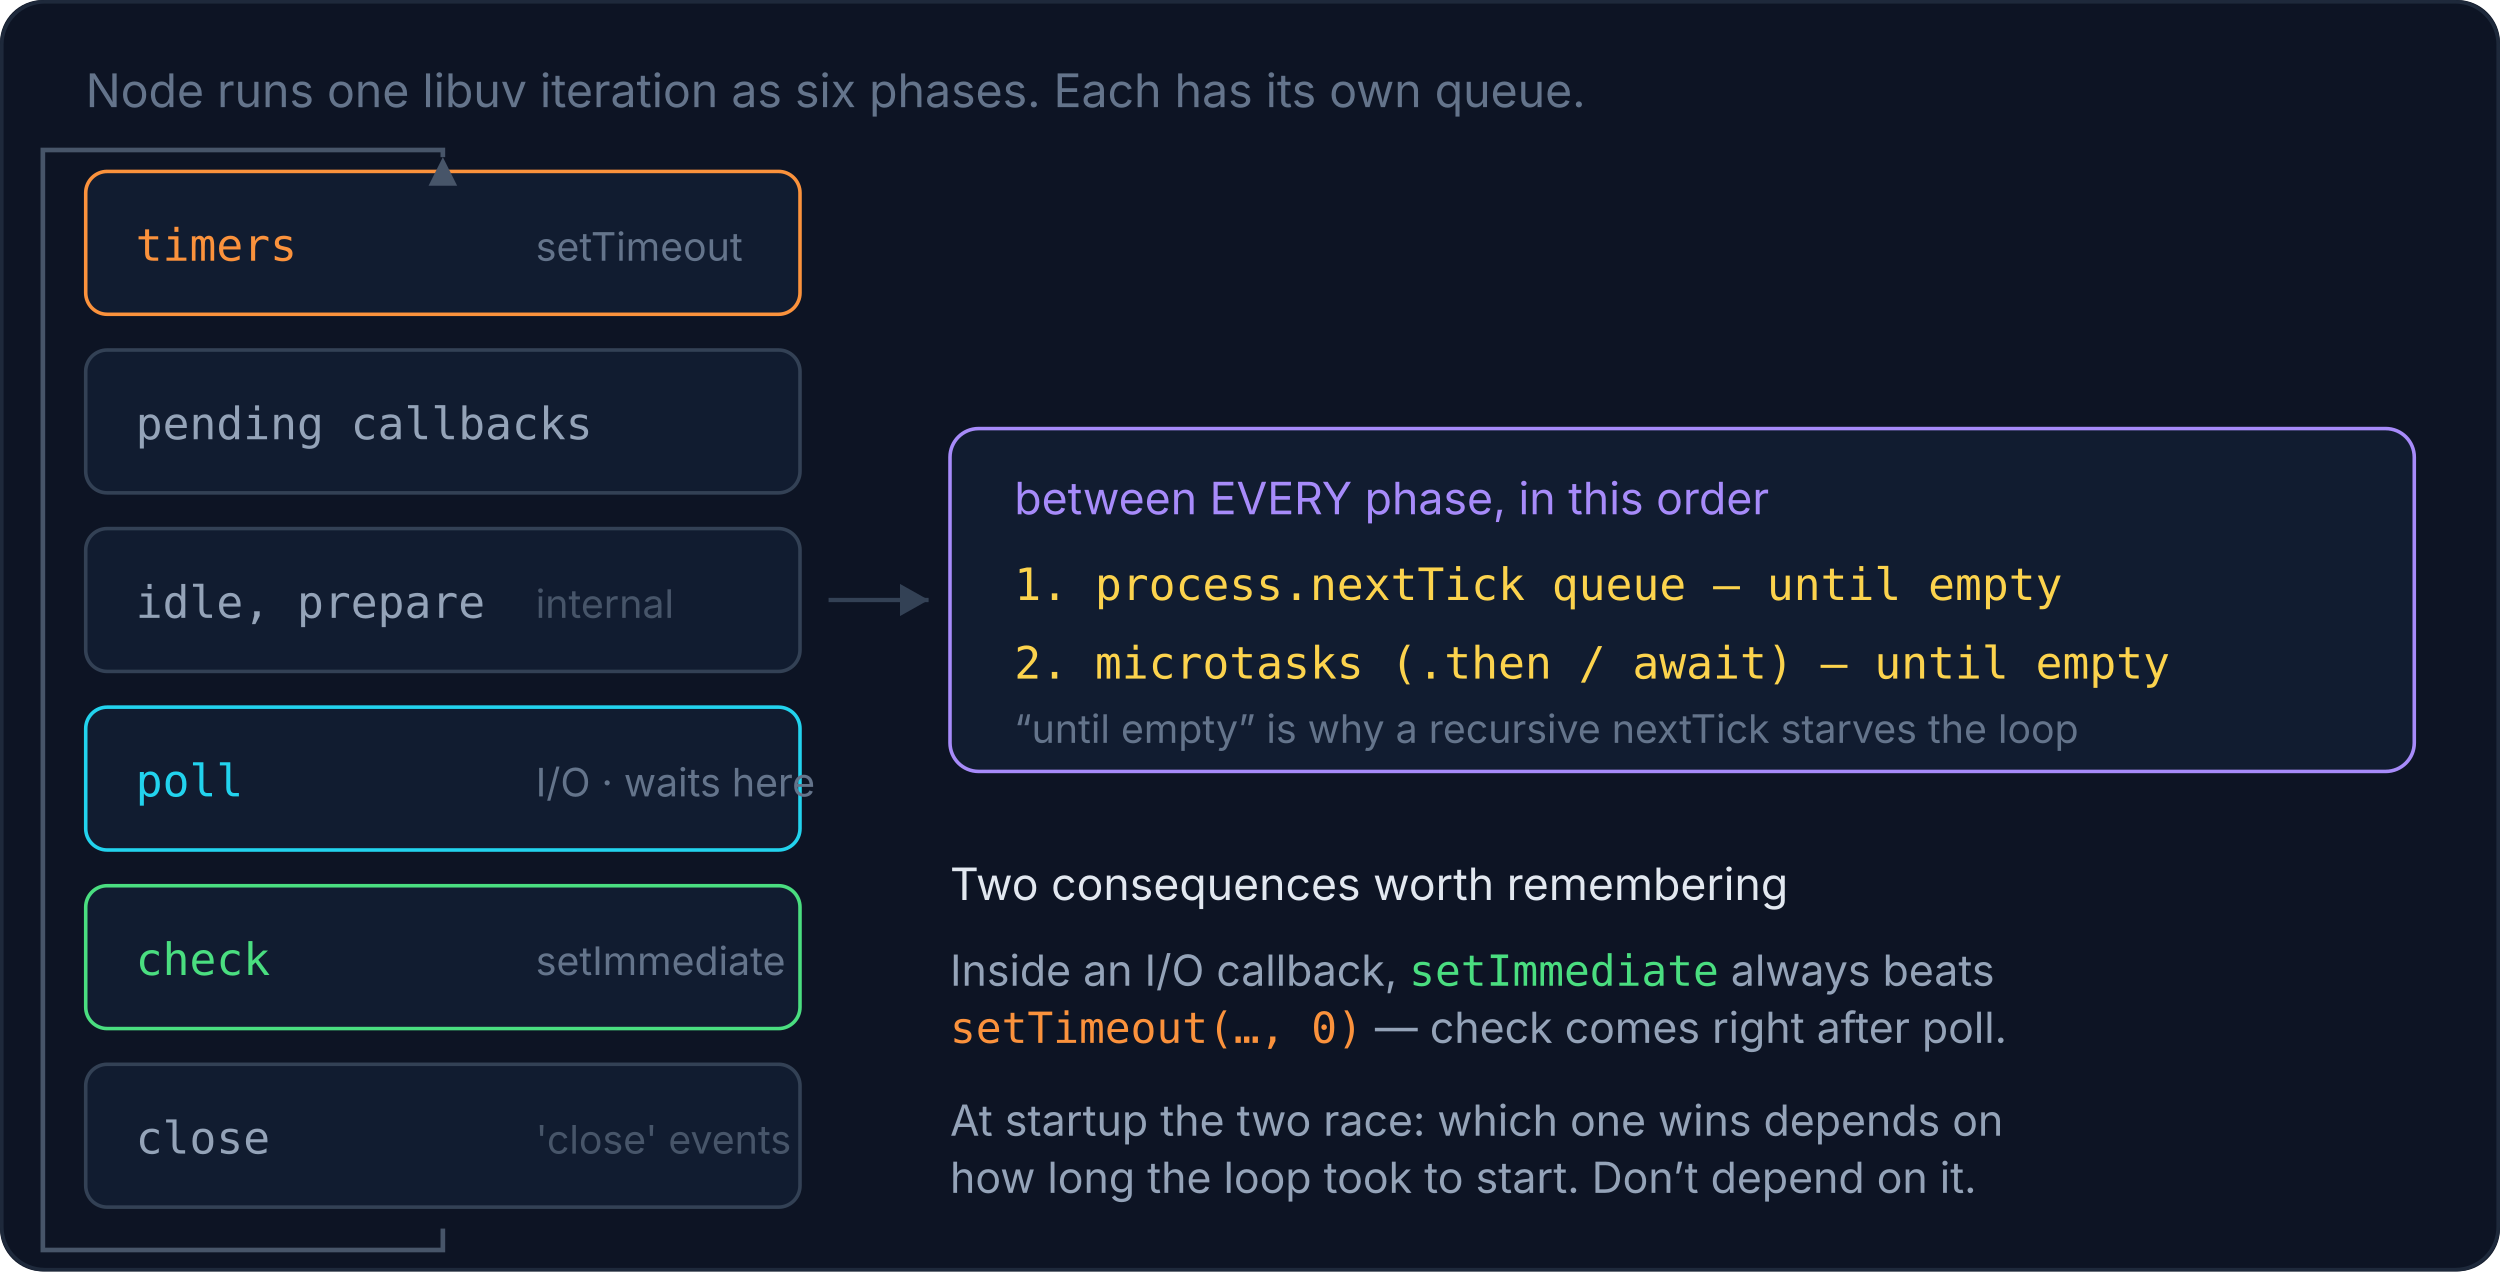
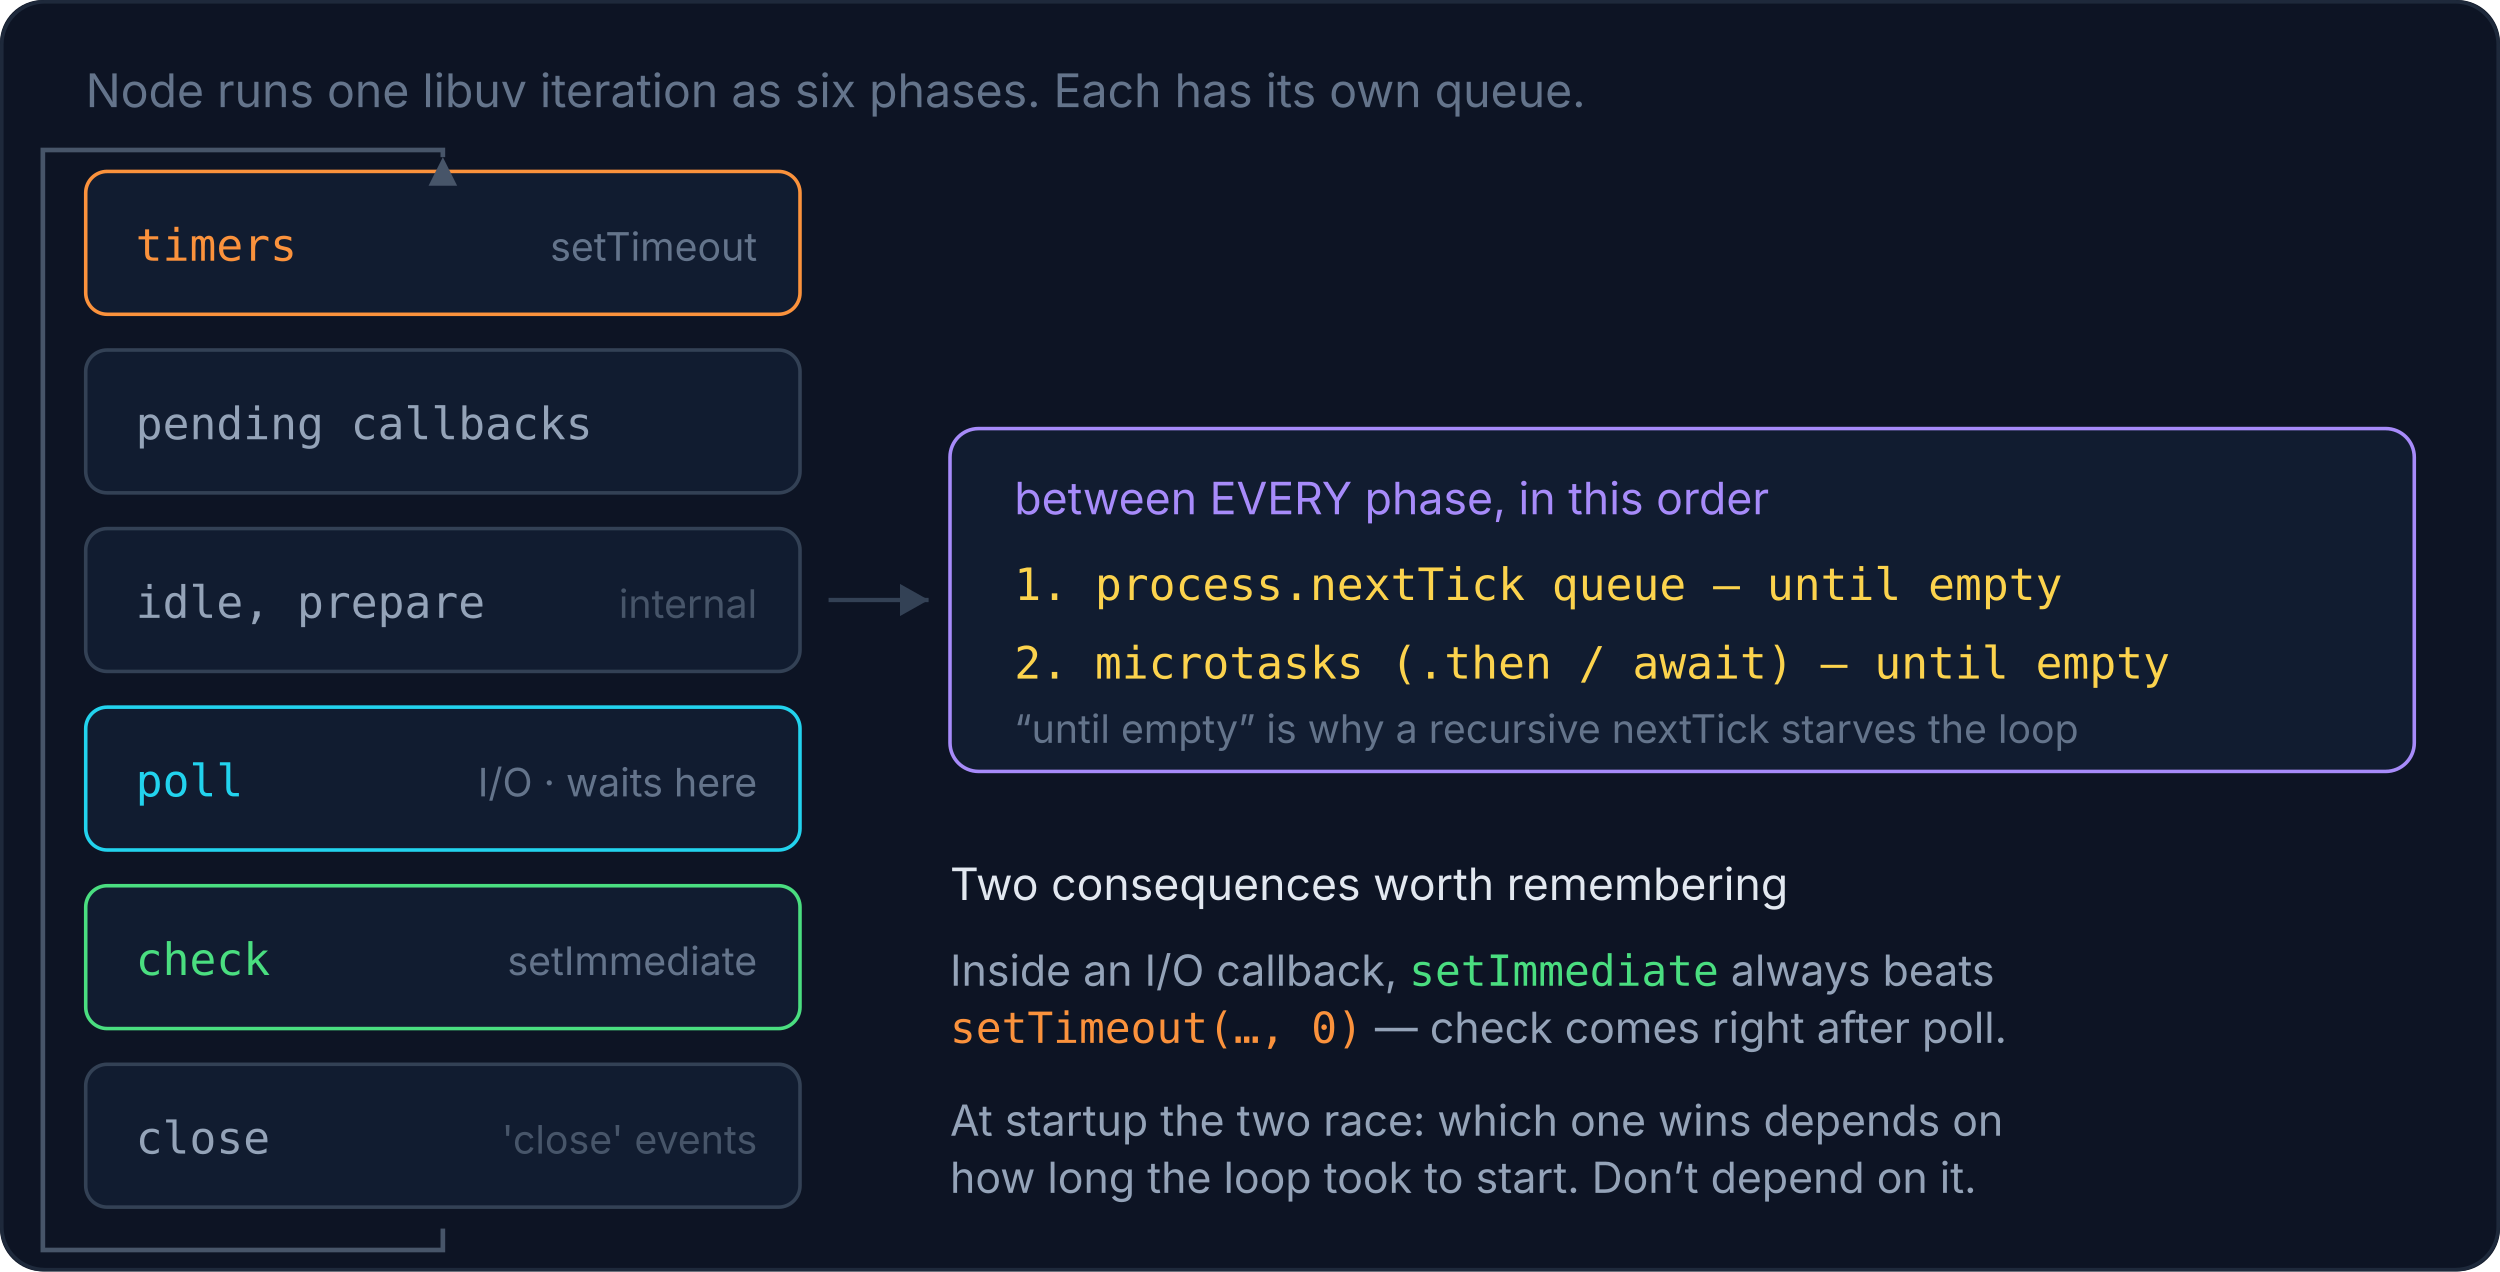
<svg xmlns="http://www.w3.org/2000/svg" viewBox="0 0 700 356" width="700" height="356" role="img" aria-label="The phases of one libuv loop iteration in Node: timers, pending callbacks, idle and prepare, poll, check, close — with nextTick and microtasks drained between every phase">
  <rect width="700" height="356" rx="12" fill="#0d1424" />
  <rect x="0.5" y="0.5" width="699" height="355" rx="12" fill="none" stroke="#1e293b" />
  <text x="24" y="30" font-family="ui-sans-serif, -apple-system, Segoe UI, sans-serif" font-size="13" fill="#64748b">Node runs one libuv iteration as six phases. Each has its own queue.</text>
  <g font-family="ui-monospace, Menlo, monospace" font-size="12.5">
    <rect x="24" y="48" width="200" height="40" rx="6" fill="#111c30" stroke="#fb923c" />
    <text x="38" y="73" fill="#fb923c">timers</text>
-     <text x="150" y="73" font-family="ui-sans-serif, -apple-system, Segoe UI, sans-serif" font-size="11" fill="#64748b">setTimeout</text>
+     <text x="212" y="73" text-anchor="end" font-family="ui-sans-serif, -apple-system, Segoe UI, sans-serif" font-size="11" fill="#64748b">setTimeout</text>
    <rect x="24" y="98" width="200" height="40" rx="6" fill="#111c30" stroke="#334155" />
    <text x="38" y="123" fill="#94a3b8">pending callbacks</text>
    <rect x="24" y="148" width="200" height="40" rx="6" fill="#111c30" stroke="#334155" />
    <text x="38" y="173" fill="#94a3b8">idle, prepare</text>
-     <text x="150" y="173" font-family="ui-sans-serif, -apple-system, Segoe UI, sans-serif" font-size="11" fill="#475569">internal</text>
+     <text x="212" y="173" text-anchor="end" font-family="ui-sans-serif, -apple-system, Segoe UI, sans-serif" font-size="11" fill="#475569">internal</text>
    <rect x="24" y="198" width="200" height="40" rx="6" fill="#111c30" stroke="#22d3ee" />
    <text x="38" y="223" fill="#22d3ee">poll</text>
-     <text x="150" y="223" font-family="ui-sans-serif, -apple-system, Segoe UI, sans-serif" font-size="11" fill="#64748b">I/O · waits here</text>
+     <text x="212" y="223" text-anchor="end" font-family="ui-sans-serif, -apple-system, Segoe UI, sans-serif" font-size="11" fill="#64748b">I/O · waits here</text>
    <rect x="24" y="248" width="200" height="40" rx="6" fill="#111c30" stroke="#4ade80" />
    <text x="38" y="273" fill="#4ade80">check</text>
-     <text x="150" y="273" font-family="ui-sans-serif, -apple-system, Segoe UI, sans-serif" font-size="11" fill="#64748b">setImmediate</text>
+     <text x="212" y="273" text-anchor="end" font-family="ui-sans-serif, -apple-system, Segoe UI, sans-serif" font-size="11" fill="#64748b">setImmediate</text>
    <rect x="24" y="298" width="200" height="40" rx="6" fill="#111c30" stroke="#334155" />
    <text x="38" y="323" fill="#94a3b8">close</text>
-     <text x="150" y="323" font-family="ui-sans-serif, -apple-system, Segoe UI, sans-serif" font-size="11" fill="#475569">'close' events</text>
+     <text x="212" y="323" text-anchor="end" font-family="ui-sans-serif, -apple-system, Segoe UI, sans-serif" font-size="11" fill="#475569">'close' events</text>
  </g>
  <g stroke="#475569" stroke-width="1.3" fill="none">
    <path d="M124 344 V 350 H 12 V 42 H 124 V 44" />
    <path d="M124 44 l-4 8 h8 z" fill="#475569" stroke="none" />
  </g>
  <rect x="266" y="120" width="410" height="96" rx="8" fill="#111c30" stroke="#a78bfa" />
  <text x="284" y="144" font-family="ui-sans-serif, -apple-system, Segoe UI, sans-serif" font-size="12.5" fill="#a78bfa">between EVERY phase, in this order</text>
  <text x="284" y="168" font-family="ui-monospace, Menlo, monospace" font-size="12.5" fill="#fcd34d">1. process.nextTick queue — until empty</text>
  <text x="284" y="190" font-family="ui-monospace, Menlo, monospace" font-size="12.5" fill="#fcd34d">2. microtasks (.then / await) — until empty</text>
  <text x="284" y="208" font-family="ui-sans-serif, -apple-system, Segoe UI, sans-serif" font-size="11" fill="#64748b">“until empty” is why a recursive nextTick starves the loop</text>
  <g stroke="#334155" stroke-width="1.2" fill="none">
    <path d="M232 168 H 260" />
    <path d="M260 168 l-8 -4.5 v9 z" fill="#334155" stroke="none" />
  </g>
  <text x="266" y="252" font-family="ui-sans-serif, -apple-system, Segoe UI, sans-serif" font-size="12.5" fill="#e2e8f0">Two consequences worth remembering</text>
  <g font-family="ui-sans-serif, -apple-system, Segoe UI, sans-serif" font-size="12" fill="#94a3b8">
    <text x="266" y="276">Inside an I/O callback, <tspan font-family="ui-monospace, Menlo, monospace" fill="#4ade80">setImmediate</tspan> always beats</text>
    <text x="266" y="292">
      <tspan font-family="ui-monospace, Menlo, monospace" fill="#fb923c">setTimeout(…, 0)</tspan> — check comes right after poll.</text>
    <text x="266" y="318">At startup the two race: which one wins depends on</text>
    <text x="266" y="334">how long the loop took to start. Don’t depend on it.</text>
  </g>
</svg>
